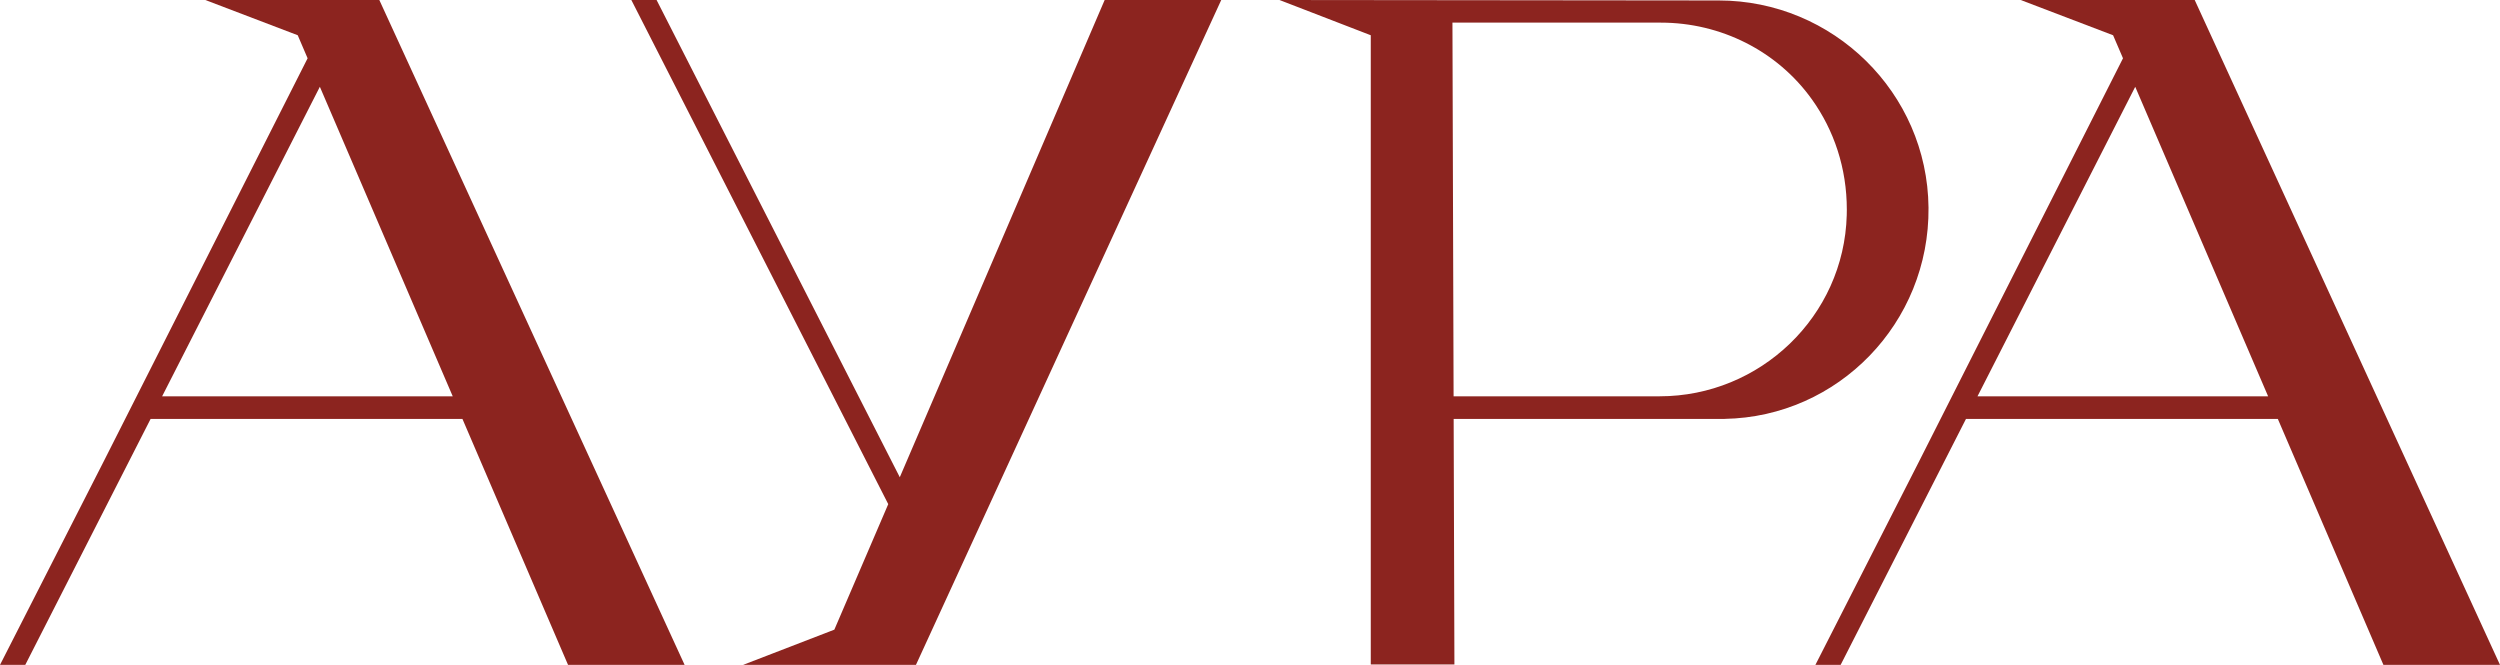
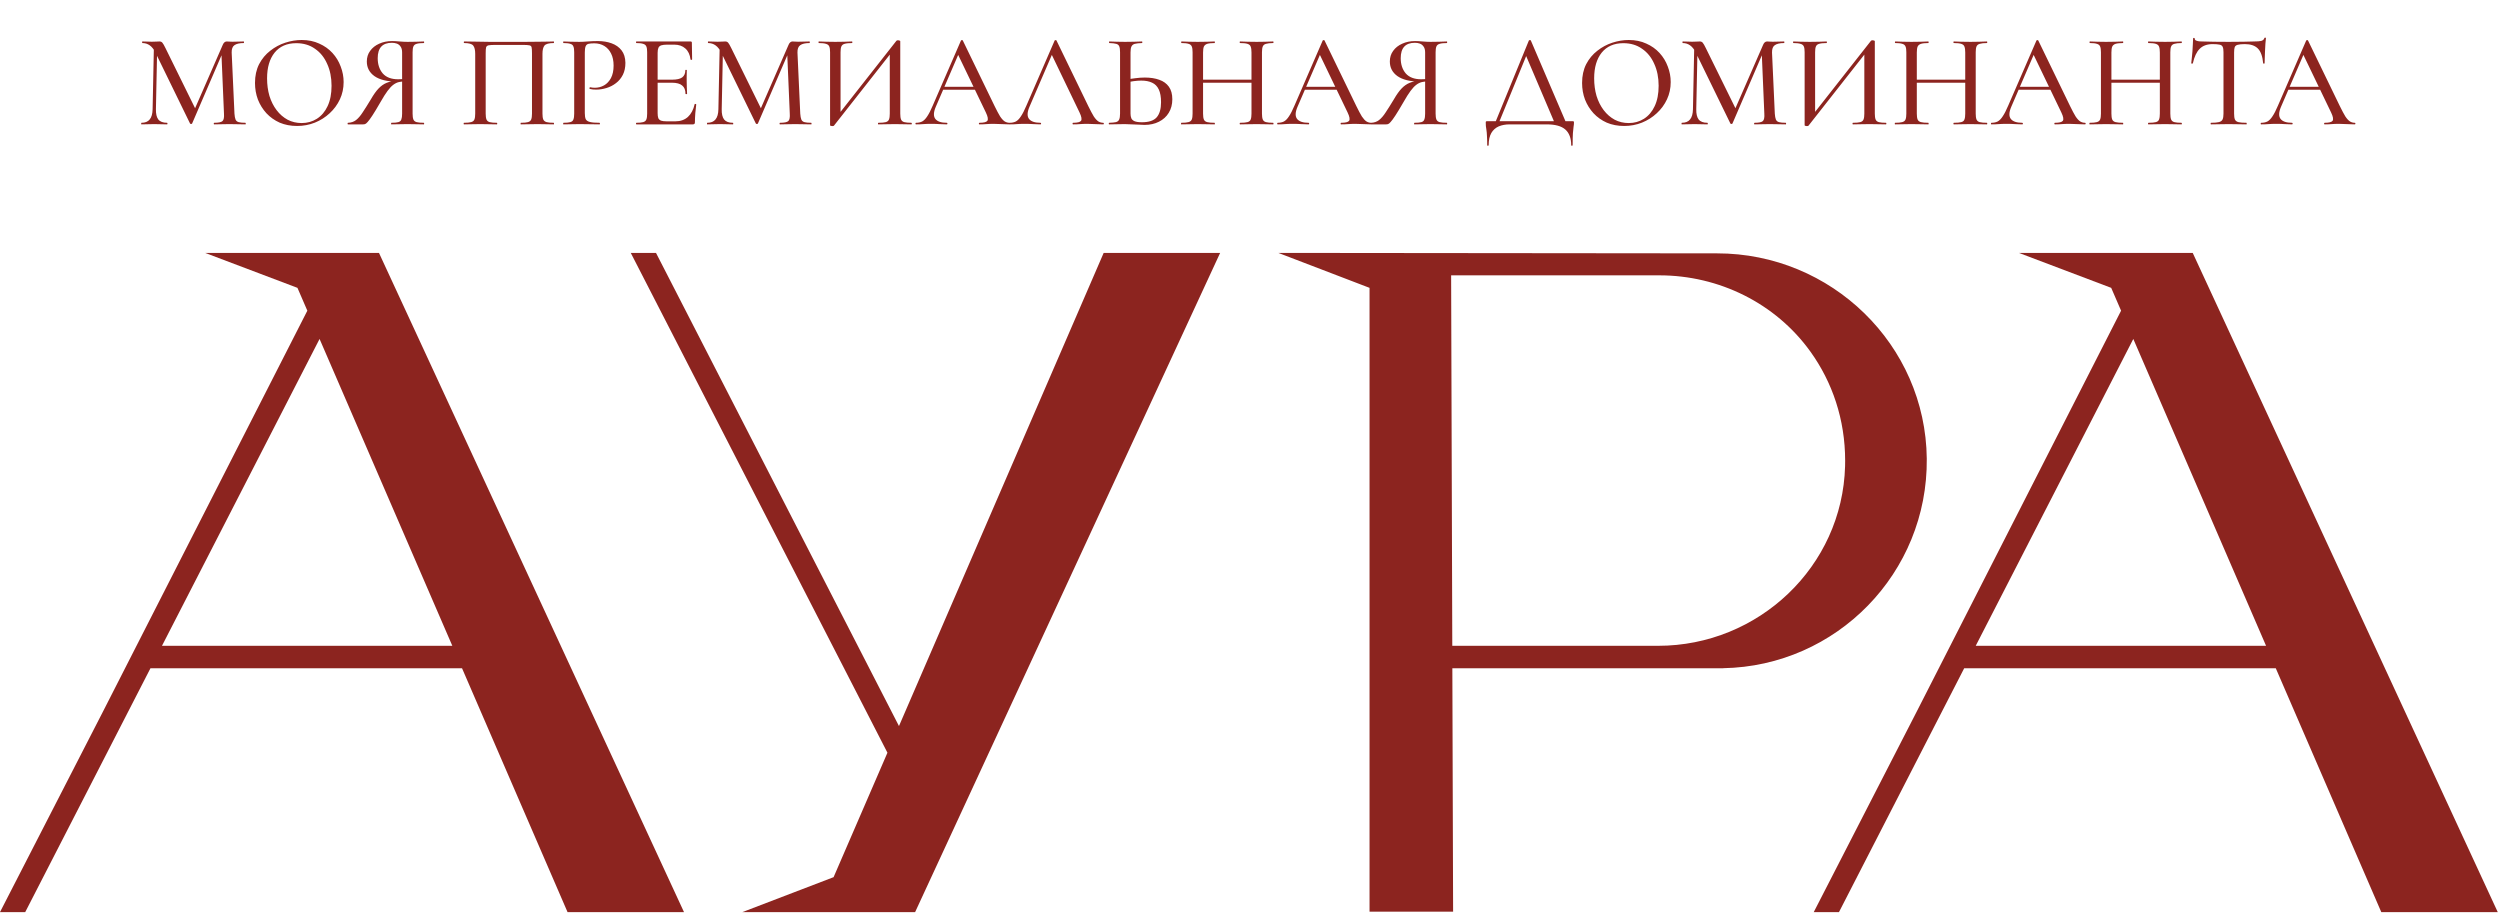
- <svg xmlns="http://www.w3.org/2000/svg" width="188" height="50" viewBox="0 0 188 50" fill="none">
-   <path d="M12.192 29.802L24.053 6.526L34.045 29.802H12.192ZM15.44 -7.99577e-06L22.389 2.65L23.132 4.383L7.757 34.779L0 50H1.899L11.325 31.504H34.776L42.717 50H51.483L28.525 0L15.44 -7.99577e-06Z" fill="#8C241F" />
-   <path d="M148.708 29.802L160.569 6.527L170.562 29.802H148.708ZM151.956 0L158.905 2.651L159.649 4.383L144.273 34.779L136.517 50H138.415L147.841 31.504H171.293L179.234 50H188L165.042 0.001L151.956 0Z" fill="#8C241F" />
-   <path d="M67.664 35.888L49.375 0H47.477L66.796 37.911L62.743 47.35L55.877 50H68.879L91.837 0H83.071L67.664 35.888Z" fill="#8C241F" />
-   <path d="M138.875 16.174C138.673 23.79 132.36 29.802 124.799 29.802H109.31L109.224 1.702H124.899C129.383 1.702 133.644 3.816 136.263 7.483C137.914 9.795 138.881 12.629 138.881 15.769C138.881 15.905 138.879 16.039 138.875 16.174ZM145.024 15.61C144.939 6.955 137.835 0.035 129.245 0.035L96.217 0L103.082 2.651V49.966H109.372L109.315 31.504H129.692V31.5C138.238 31.348 145.109 24.278 145.024 15.61Z" fill="#8C241F" />
+ <svg xmlns="http://www.w3.org/2000/svg" width="603" height="220" viewBox="0 0 603 220" fill="none">
+   <path d="M39.069 155.769L77.079 81.754L109.1 155.769H39.069ZM49.477 61L71.746 69.428L74.129 74.938L24.857 171.596L0 220H6.085L36.29 161.181H111.442L136.89 220H164.981L91.41 61.001L49.477 61Z" fill="#8C241F" />
+   <path d="M476.544 155.769L514.553 81.754L546.575 155.769H476.544ZM486.952 61L509.221 69.428L511.604 74.938L462.332 171.596L437.475 220H443.56L473.765 161.181H548.917L574.365 220H602.456L528.885 61.001L486.952 61Z" fill="#8C241F" />
+   <path d="M216.832 175.125L158.226 61H152.141L214.05 181.556L201.063 211.572L179.06 220H220.727L294.298 61H266.207L216.832 175.125Z" fill="#8C241F" />
+   <path d="M445.034 112.432C444.386 136.653 424.154 155.769 399.924 155.769H350.291L350.013 66.413H400.246C414.615 66.413 428.27 73.133 436.663 84.796C441.952 92.147 445.051 101.159 445.051 111.146C445.051 111.576 445.046 112.005 445.034 112.432ZM464.738 110.639C464.465 83.116 441.699 61.11 414.174 61.11L308.333 61L330.333 69.428V219.89H350.49L350.307 161.182H415.604V161.171C442.991 160.687 465.011 138.204 464.738 110.639Z" fill="#8C241F" />
+   <path d="M36.808 26.352L37.128 10.736L37.928 10.8L37.608 26.352C37.587 27.461 37.779 28.283 38.184 28.816C38.611 29.349 39.315 29.616 40.296 29.616C40.36 29.616 40.392 29.68 40.392 29.808C40.392 29.936 40.36 30 40.296 30C39.827 30 39.347 29.989 38.856 29.968C38.365 29.947 37.811 29.936 37.192 29.936C36.616 29.936 36.072 29.947 35.56 29.968C35.048 29.989 34.568 30 34.12 30C34.077 30 34.056 29.936 34.056 29.808C34.056 29.68 34.077 29.616 34.12 29.616C35.016 29.616 35.677 29.349 36.104 28.816C36.552 28.283 36.787 27.461 36.808 26.352ZM59.208 29.616C59.251 29.616 59.272 29.68 59.272 29.808C59.272 29.936 59.251 30 59.208 30C58.675 30 58.077 29.989 57.416 29.968C56.755 29.947 56.051 29.936 55.304 29.936C54.6 29.936 53.939 29.947 53.32 29.968C52.701 29.989 52.147 30 51.656 30C51.592 30 51.56 29.936 51.56 29.808C51.56 29.68 51.592 29.616 51.656 29.616C52.701 29.616 53.373 29.477 53.672 29.2C53.971 28.923 54.088 28.325 54.024 27.408L53.384 12.336L54.632 10.544L46.344 29.776C46.323 29.861 46.237 29.904 46.088 29.904C45.96 29.904 45.875 29.861 45.832 29.776L37.48 12.656C36.733 11.141 35.688 10.384 34.344 10.384C34.301 10.384 34.28 10.32 34.28 10.192C34.28 10.064 34.301 10 34.344 10C34.728 10 35.123 10.011 35.528 10.032C35.955 10.053 36.317 10.064 36.616 10.064C37.021 10.064 37.384 10.053 37.704 10.032C38.045 10.011 38.301 10 38.472 10C38.771 10 39.005 10.107 39.176 10.32C39.347 10.512 39.603 10.96 39.944 11.664L47.208 26.416L46.024 28.464L53.736 10.8C53.843 10.544 53.971 10.352 54.12 10.224C54.291 10.075 54.483 10 54.696 10C54.845 10 55.027 10.011 55.24 10.032C55.475 10.053 55.741 10.064 56.04 10.064C56.637 10.064 57.139 10.053 57.544 10.032C57.949 10.011 58.365 10 58.792 10C58.835 10 58.856 10.064 58.856 10.192C58.856 10.32 58.835 10.384 58.792 10.384C57.768 10.384 57.021 10.555 56.552 10.896C56.083 11.216 55.859 11.813 55.88 12.688L56.552 27.408C56.595 28.027 56.68 28.496 56.808 28.816C56.936 29.136 57.181 29.349 57.544 29.456C57.907 29.563 58.461 29.616 59.208 29.616ZM71.65 30.384C70.114 30.384 68.716 30.117 67.457 29.584C66.22 29.029 65.153 28.272 64.257 27.312C63.383 26.352 62.7 25.253 62.209 24.016C61.74 22.757 61.505 21.424 61.505 20.016C61.505 18.288 61.836 16.773 62.498 15.472C63.18 14.171 64.076 13.093 65.186 12.24C66.295 11.365 67.511 10.715 68.834 10.288C70.156 9.861 71.468 9.648 72.769 9.648C74.348 9.648 75.756 9.936 76.993 10.512C78.252 11.067 79.319 11.824 80.194 12.784C81.068 13.744 81.73 14.832 82.177 16.048C82.647 17.264 82.882 18.512 82.882 19.792C82.882 21.285 82.583 22.672 81.986 23.952C81.388 25.232 80.567 26.352 79.522 27.312C78.498 28.272 77.303 29.029 75.938 29.584C74.594 30.117 73.164 30.384 71.65 30.384ZM72.769 29.68C74.114 29.68 75.329 29.339 76.418 28.656C77.527 27.952 78.391 26.939 79.01 25.616C79.65 24.272 79.969 22.629 79.969 20.688C79.969 18.704 79.618 16.944 78.913 15.408C78.231 13.851 77.249 12.635 75.969 11.76C74.711 10.864 73.207 10.416 71.457 10.416C69.218 10.416 67.479 11.173 66.242 12.688C65.025 14.203 64.418 16.272 64.418 18.896C64.418 20.411 64.609 21.829 64.993 23.152C65.399 24.453 65.975 25.595 66.722 26.576C67.468 27.557 68.353 28.325 69.377 28.88C70.401 29.413 71.532 29.68 72.769 29.68ZM102.239 29.616C102.281 29.616 102.303 29.68 102.303 29.808C102.303 29.936 102.281 30 102.239 30C101.705 30 101.097 29.989 100.415 29.968C99.753 29.947 99.038 29.936 98.27 29.936C97.524 29.936 96.82 29.947 96.159 29.968C95.519 29.989 94.932 30 94.398 30C94.356 30 94.335 29.936 94.335 29.808C94.335 29.68 94.356 29.616 94.398 29.616C95.166 29.616 95.732 29.563 96.094 29.456C96.457 29.349 96.692 29.136 96.799 28.816C96.927 28.496 96.99 28.027 96.99 27.408V19.472L97.79 19.632C97.215 19.632 96.692 19.685 96.222 19.792C95.753 19.899 95.294 20.123 94.847 20.464C94.42 20.784 93.961 21.275 93.471 21.936C92.98 22.597 92.415 23.493 91.775 24.624C90.964 26.032 90.313 27.109 89.823 27.856C89.332 28.603 88.948 29.125 88.671 29.424C88.415 29.723 88.201 29.893 88.031 29.936C87.881 29.979 87.71 30 87.519 30H83.934C83.871 30 83.838 29.936 83.838 29.808C83.838 29.68 83.871 29.616 83.934 29.616C84.681 29.595 85.321 29.381 85.855 28.976C86.409 28.549 86.953 27.92 87.487 27.088C88.041 26.256 88.692 25.221 89.439 23.984C90.1 22.832 90.729 21.947 91.326 21.328C91.924 20.709 92.564 20.261 93.246 19.984C93.929 19.707 94.686 19.536 95.519 19.472L95.743 19.696C93.353 19.675 91.54 19.227 90.302 18.352C89.087 17.477 88.478 16.304 88.478 14.832C88.478 13.851 88.745 12.997 89.278 12.272C89.812 11.525 90.537 10.949 91.454 10.544C92.372 10.117 93.417 9.904 94.591 9.904C95.038 9.904 95.625 9.936 96.35 10C97.097 10.064 97.737 10.096 98.27 10.096C99.038 10.096 99.753 10.085 100.415 10.064C101.076 10.021 101.684 10 102.239 10C102.281 10 102.303 10.064 102.303 10.192C102.303 10.32 102.281 10.384 102.239 10.384C101.449 10.384 100.863 10.448 100.479 10.576C100.095 10.683 99.838 10.896 99.71 11.216C99.582 11.515 99.519 11.973 99.519 12.592V27.408C99.519 28.027 99.582 28.496 99.71 28.816C99.838 29.136 100.095 29.349 100.479 29.456C100.863 29.563 101.449 29.616 102.239 29.616ZM91.103 14.032C91.103 15.525 91.508 16.752 92.319 17.712C93.15 18.651 94.388 19.12 96.031 19.12C96.329 19.12 96.649 19.109 96.99 19.088C97.353 19.045 97.641 18.992 97.855 18.928L96.99 19.216V12.656C96.99 12.037 96.862 11.557 96.606 11.216C96.372 10.875 96.073 10.64 95.71 10.512C95.348 10.384 94.953 10.32 94.526 10.32C92.244 10.32 91.103 11.557 91.103 14.032ZM133.564 29.616C133.606 29.616 133.628 29.68 133.628 29.808C133.628 29.936 133.606 30 133.564 30C133.03 30 132.433 29.989 131.772 29.968C131.11 29.947 130.417 29.936 129.692 29.936C128.902 29.936 128.166 29.947 127.484 29.968C126.801 29.989 126.182 30 125.628 30C125.585 30 125.564 29.936 125.564 29.808C125.564 29.68 125.585 29.616 125.628 29.616C126.417 29.616 126.993 29.563 127.356 29.456C127.74 29.349 127.996 29.136 128.124 28.816C128.252 28.496 128.316 28.027 128.316 27.408V12.816C128.316 12.155 128.284 11.685 128.22 11.408C128.156 11.131 127.964 10.971 127.644 10.928C127.345 10.864 126.833 10.832 126.108 10.832H119.548C118.758 10.832 118.193 10.864 117.852 10.928C117.532 10.992 117.329 11.163 117.244 11.44C117.18 11.696 117.148 12.155 117.148 12.816V27.408C117.148 28.027 117.212 28.496 117.34 28.816C117.468 29.136 117.724 29.349 118.108 29.456C118.492 29.563 119.068 29.616 119.836 29.616C119.9 29.616 119.932 29.68 119.932 29.808C119.932 29.936 119.9 30 119.836 30C119.281 30 118.662 29.989 117.98 29.968C117.318 29.947 116.593 29.936 115.804 29.936C115.078 29.936 114.374 29.947 113.692 29.968C113.03 29.989 112.433 30 111.9 30C111.857 30 111.836 29.936 111.836 29.808C111.836 29.68 111.857 29.616 111.9 29.616C112.668 29.616 113.244 29.563 113.628 29.456C114.033 29.349 114.3 29.136 114.428 28.816C114.556 28.496 114.62 28.027 114.62 27.408V12.976C114.62 12.059 114.46 11.397 114.14 10.992C113.82 10.587 113.094 10.384 111.964 10.384C111.9 10.384 111.868 10.32 111.868 10.192C111.868 10.064 111.9 10 111.964 10C112.326 10 113.052 10.011 114.14 10.032C115.249 10.053 116.561 10.075 118.076 10.096C119.612 10.096 121.212 10.096 122.876 10.096C124.198 10.096 125.457 10.096 126.652 10.096C127.868 10.075 128.966 10.064 129.948 10.064C130.95 10.043 131.772 10.032 132.412 10.032C133.052 10.011 133.436 10 133.564 10C133.606 10 133.628 10.064 133.628 10.192C133.628 10.32 133.606 10.384 133.564 10.384C132.412 10.384 131.665 10.587 131.324 10.992C131.004 11.397 130.844 12.059 130.844 12.976V27.408C130.844 28.027 130.908 28.496 131.036 28.816C131.185 29.136 131.452 29.349 131.836 29.456C132.22 29.563 132.796 29.616 133.564 29.616ZM141.056 27.28C141.056 27.92 141.131 28.411 141.28 28.752C141.451 29.072 141.792 29.296 142.304 29.424C142.816 29.552 143.584 29.616 144.608 29.616C144.672 29.616 144.704 29.68 144.704 29.808C144.704 29.936 144.672 30 144.608 30C143.926 30 143.179 29.989 142.368 29.968C141.579 29.947 140.715 29.936 139.776 29.936C139.072 29.936 138.379 29.947 137.696 29.968C137.035 29.989 136.438 30 135.904 30C135.862 30 135.84 29.936 135.84 29.808C135.84 29.68 135.862 29.616 135.904 29.616C136.651 29.616 137.206 29.563 137.568 29.456C137.952 29.349 138.198 29.136 138.304 28.816C138.432 28.496 138.496 28.027 138.496 27.408V12.592C138.496 11.973 138.432 11.515 138.304 11.216C138.198 10.896 137.952 10.683 137.568 10.576C137.206 10.448 136.651 10.384 135.904 10.384C135.862 10.384 135.84 10.32 135.84 10.192C135.84 10.064 135.862 10 135.904 10C136.438 10 137.035 10.021 137.696 10.064C138.358 10.085 139.04 10.096 139.744 10.096C140.299 10.096 140.971 10.064 141.76 10C142.571 9.936 143.382 9.904 144.192 9.904C145.43 9.904 146.539 10.085 147.52 10.448C148.523 10.811 149.323 11.376 149.92 12.144C150.518 12.912 150.827 13.915 150.848 15.152C150.848 16.261 150.646 17.221 150.24 18.032C149.835 18.843 149.28 19.515 148.576 20.048C147.894 20.581 147.126 20.976 146.272 21.232C145.44 21.488 144.619 21.616 143.808 21.616C143.552 21.616 143.286 21.605 143.008 21.584C142.752 21.563 142.507 21.52 142.272 21.456C142.187 21.435 142.155 21.36 142.176 21.232C142.219 21.083 142.272 21.019 142.336 21.04C142.528 21.083 142.72 21.115 142.912 21.136C143.126 21.157 143.307 21.168 143.456 21.168C144.267 21.168 145.014 20.976 145.696 20.592C146.379 20.208 146.934 19.621 147.36 18.832C147.787 18.021 148 17.019 148 15.824C148 14.672 147.798 13.701 147.392 12.912C147.008 12.123 146.464 11.515 145.76 11.088C145.056 10.661 144.246 10.448 143.328 10.448C142.731 10.448 142.262 10.491 141.92 10.576C141.6 10.661 141.376 10.864 141.248 11.184C141.12 11.504 141.056 11.995 141.056 12.656V27.28ZM167.133 30H153.501C153.437 30 153.405 29.936 153.405 29.808C153.405 29.68 153.437 29.616 153.501 29.616C154.226 29.616 154.77 29.563 155.133 29.456C155.517 29.349 155.773 29.136 155.901 28.816C156.029 28.496 156.093 28.027 156.093 27.408V12.592C156.093 11.973 156.029 11.515 155.901 11.216C155.773 10.896 155.517 10.683 155.133 10.576C154.77 10.448 154.226 10.384 153.501 10.384C153.437 10.384 153.405 10.32 153.405 10.192C153.405 10.064 153.437 10 153.501 10H166.557C166.77 10 166.877 10.096 166.877 10.288L166.941 14.32C166.941 14.384 166.877 14.427 166.749 14.448C166.642 14.448 166.578 14.416 166.557 14.352C166.408 13.179 165.992 12.293 165.309 11.696C164.626 11.077 163.73 10.768 162.621 10.768H160.989C160.349 10.768 159.858 10.821 159.517 10.928C159.176 11.035 158.941 11.237 158.813 11.536C158.685 11.813 158.621 12.208 158.621 12.72V27.28C158.621 27.792 158.674 28.197 158.781 28.496C158.909 28.773 159.133 28.976 159.453 29.104C159.773 29.211 160.221 29.264 160.797 29.264H162.909C164.125 29.264 165.128 28.912 165.917 28.208C166.706 27.483 167.25 26.459 167.549 25.136C167.549 25.072 167.613 25.051 167.741 25.072C167.869 25.093 167.933 25.136 167.933 25.2C167.848 25.776 167.773 26.469 167.709 27.28C167.645 28.091 167.613 28.837 167.613 29.52C167.613 29.84 167.453 30 167.133 30ZM165.341 22.64C165.341 21.723 165.074 21.051 164.541 20.624C164.029 20.176 163.197 19.952 162.045 19.952H157.405V19.216H162.141C163.229 19.216 164.029 19.035 164.541 18.672C165.053 18.288 165.309 17.701 165.309 16.912C165.309 16.869 165.362 16.848 165.469 16.848C165.597 16.848 165.661 16.869 165.661 16.912C165.661 17.573 165.65 18.085 165.629 18.448C165.629 18.811 165.629 19.195 165.629 19.6C165.629 20.091 165.64 20.581 165.661 21.072C165.704 21.563 165.725 22.085 165.725 22.64C165.725 22.683 165.661 22.704 165.533 22.704C165.405 22.704 165.341 22.683 165.341 22.64ZM173.277 26.352L173.597 10.736L174.397 10.8L174.077 26.352C174.055 27.461 174.247 28.283 174.653 28.816C175.079 29.349 175.783 29.616 176.765 29.616C176.829 29.616 176.861 29.68 176.861 29.808C176.861 29.936 176.829 30 176.765 30C176.295 30 175.815 29.989 175.325 29.968C174.834 29.947 174.279 29.936 173.661 29.936C173.085 29.936 172.541 29.947 172.029 29.968C171.517 29.989 171.037 30 170.589 30C170.546 30 170.525 29.936 170.525 29.808C170.525 29.68 170.546 29.616 170.589 29.616C171.485 29.616 172.146 29.349 172.573 28.816C173.021 28.283 173.255 27.461 173.277 26.352ZM195.677 29.616C195.719 29.616 195.741 29.68 195.741 29.808C195.741 29.936 195.719 30 195.677 30C195.143 30 194.546 29.989 193.885 29.968C193.223 29.947 192.519 29.936 191.773 29.936C191.069 29.936 190.407 29.947 189.789 29.968C189.17 29.989 188.615 30 188.125 30C188.061 30 188.029 29.936 188.029 29.808C188.029 29.68 188.061 29.616 188.125 29.616C189.17 29.616 189.842 29.477 190.141 29.2C190.439 28.923 190.557 28.325 190.493 27.408L189.853 12.336L191.101 10.544L182.813 29.776C182.791 29.861 182.706 29.904 182.557 29.904C182.429 29.904 182.343 29.861 182.301 29.776L173.949 12.656C173.202 11.141 172.157 10.384 170.813 10.384C170.77 10.384 170.749 10.32 170.749 10.192C170.749 10.064 170.77 10 170.813 10C171.197 10 171.591 10.011 171.997 10.032C172.423 10.053 172.786 10.064 173.085 10.064C173.49 10.064 173.853 10.053 174.173 10.032C174.514 10.011 174.77 10 174.941 10C175.239 10 175.474 10.107 175.645 10.32C175.815 10.512 176.071 10.96 176.413 11.664L183.677 26.416L182.493 28.464L190.205 10.8C190.311 10.544 190.439 10.352 190.589 10.224C190.759 10.075 190.951 10 191.165 10C191.314 10 191.495 10.011 191.709 10.032C191.943 10.053 192.21 10.064 192.509 10.064C193.106 10.064 193.607 10.053 194.013 10.032C194.418 10.011 194.834 10 195.261 10C195.303 10 195.325 10.064 195.325 10.192C195.325 10.32 195.303 10.384 195.261 10.384C194.237 10.384 193.49 10.555 193.021 10.896C192.551 11.216 192.327 11.813 192.349 12.688L193.021 27.408C193.063 28.027 193.149 28.496 193.277 28.816C193.405 29.136 193.65 29.349 194.013 29.456C194.375 29.563 194.93 29.616 195.677 29.616ZM202.006 27.92L216.214 9.84C216.278 9.755 216.417 9.712 216.63 9.712C216.737 9.712 216.844 9.733 216.95 9.776C217.078 9.819 217.142 9.872 217.142 9.936V27.408C217.142 28.027 217.206 28.496 217.334 28.816C217.462 29.136 217.718 29.349 218.102 29.456C218.508 29.563 219.084 29.616 219.83 29.616C219.894 29.616 219.926 29.68 219.926 29.808C219.926 29.936 219.894 30 219.83 30C219.318 30 218.71 29.989 218.006 29.968C217.324 29.947 216.62 29.936 215.894 29.936C215.041 29.936 214.284 29.947 213.622 29.968C212.961 29.989 212.374 30 211.862 30C211.798 30 211.766 29.936 211.766 29.808C211.766 29.68 211.798 29.616 211.862 29.616C212.673 29.616 213.27 29.563 213.654 29.456C214.038 29.349 214.294 29.136 214.422 28.816C214.55 28.496 214.614 28.027 214.614 27.408V12.24H215.35L201.142 30.32C201.078 30.384 200.94 30.416 200.726 30.416C200.598 30.416 200.481 30.395 200.374 30.352C200.268 30.331 200.214 30.277 200.214 30.192V12.592C200.214 11.973 200.15 11.515 200.022 11.216C199.894 10.896 199.628 10.683 199.222 10.576C198.838 10.448 198.262 10.384 197.494 10.384C197.452 10.384 197.43 10.32 197.43 10.192C197.43 10.064 197.452 10 197.494 10C198.028 10 198.636 10.021 199.318 10.064C200.022 10.085 200.737 10.096 201.462 10.096C202.316 10.096 203.073 10.085 203.734 10.064C204.396 10.021 204.982 10 205.494 10C205.558 10 205.59 10.064 205.59 10.192C205.59 10.32 205.558 10.384 205.494 10.384C204.705 10.384 204.108 10.448 203.702 10.576C203.318 10.683 203.062 10.896 202.934 11.216C202.806 11.515 202.742 11.973 202.742 12.592V27.92H202.006ZM226.953 21.648L227.337 20.944H236.041L236.265 21.648H226.953ZM243.497 29.616C243.603 29.616 243.657 29.68 243.657 29.808C243.657 29.936 243.603 30 243.497 30C242.878 30 242.238 29.979 241.577 29.936C240.937 29.893 240.307 29.872 239.689 29.872C239.006 29.872 238.409 29.893 237.897 29.936C237.406 29.979 236.851 30 236.233 30C236.147 30 236.105 29.936 236.105 29.808C236.105 29.68 236.147 29.616 236.233 29.616C237.278 29.616 237.918 29.456 238.153 29.136C238.387 28.795 238.27 28.133 237.801 27.152L230.921 12.848L231.945 11.312L225.705 25.776C225.15 27.077 225.118 28.048 225.609 28.688C226.099 29.307 227.017 29.616 228.361 29.616C228.467 29.616 228.521 29.68 228.521 29.808C228.521 29.936 228.467 30 228.361 30C227.721 30 227.134 29.979 226.601 29.936C226.067 29.893 225.395 29.872 224.585 29.872C223.795 29.872 223.155 29.893 222.665 29.936C222.195 29.979 221.619 30 220.937 30C220.851 30 220.809 29.936 220.809 29.808C220.809 29.68 220.851 29.616 220.937 29.616C221.513 29.616 222.014 29.509 222.441 29.296C222.867 29.061 223.273 28.645 223.657 28.048C224.062 27.451 224.499 26.597 224.969 25.488L231.785 9.776C231.806 9.712 231.881 9.68 232.009 9.68C232.137 9.659 232.211 9.691 232.233 9.776L239.913 25.616C240.425 26.661 240.862 27.483 241.225 28.08C241.609 28.656 241.982 29.061 242.345 29.296C242.707 29.509 243.091 29.616 243.497 29.616ZM243.53 30C243.445 30 243.402 29.936 243.402 29.808C243.402 29.68 243.445 29.616 243.53 29.616C244.107 29.616 244.608 29.509 245.035 29.296C245.461 29.061 245.867 28.645 246.251 28.048C246.656 27.451 247.093 26.597 247.562 25.488L254.379 9.776C254.4 9.712 254.475 9.68 254.603 9.68C254.731 9.659 254.805 9.691 254.827 9.776L262.507 25.616C263.019 26.661 263.456 27.483 263.819 28.08C264.203 28.656 264.576 29.061 264.939 29.296C265.301 29.509 265.685 29.616 266.091 29.616C266.197 29.616 266.251 29.68 266.251 29.808C266.251 29.936 266.197 30 266.091 30C265.472 30 264.832 29.979 264.171 29.936C263.531 29.893 262.901 29.872 262.283 29.872C261.6 29.872 261.003 29.893 260.491 29.936C260 29.979 259.445 30 258.827 30C258.741 30 258.699 29.936 258.699 29.808C258.699 29.68 258.741 29.616 258.827 29.616C259.872 29.616 260.512 29.456 260.747 29.136C260.981 28.795 260.864 28.133 260.395 27.152L253.515 12.848L254.539 11.312L248.299 25.776C247.744 27.077 247.712 28.048 248.203 28.688C248.693 29.307 249.611 29.616 250.955 29.616C251.061 29.616 251.115 29.68 251.115 29.808C251.115 29.936 251.061 30 250.955 30C250.315 30 249.728 29.979 249.195 29.936C248.661 29.893 247.989 29.872 247.179 29.872C246.389 29.872 245.749 29.893 245.259 29.936C244.789 29.979 244.213 30 243.53 30ZM276.044 30.128C275.682 30.128 275.223 30.107 274.668 30.064C274.135 30.043 273.58 30.021 273.004 30C272.428 29.957 271.863 29.936 271.308 29.936C270.668 29.936 270.007 29.947 269.324 29.968C268.642 29.989 268.044 30 267.532 30C267.468 30 267.436 29.936 267.436 29.808C267.436 29.68 267.468 29.616 267.532 29.616C268.258 29.595 268.802 29.541 269.164 29.456C269.548 29.349 269.804 29.147 269.932 28.848C270.082 28.528 270.156 28.048 270.156 27.408V12.592C270.156 11.952 270.092 11.483 269.964 11.184C269.836 10.864 269.591 10.661 269.228 10.576C268.866 10.469 268.311 10.405 267.564 10.384C267.522 10.384 267.5 10.32 267.5 10.192C267.5 10.064 267.522 10 267.564 10C268.098 10 268.674 10.021 269.292 10.064C269.911 10.085 270.604 10.096 271.372 10.096C272.183 10.096 272.93 10.085 273.612 10.064C274.316 10.021 274.924 10 275.436 10C275.5 10 275.532 10.064 275.532 10.192C275.532 10.32 275.5 10.384 275.436 10.384C274.69 10.405 274.114 10.469 273.708 10.576C273.324 10.683 273.058 10.896 272.908 11.216C272.759 11.515 272.684 11.995 272.684 12.656V27.408C272.684 27.835 272.748 28.208 272.876 28.528C273.004 28.827 273.26 29.061 273.644 29.232C274.05 29.403 274.647 29.488 275.436 29.488C277.1 29.488 278.284 29.093 278.988 28.304C279.692 27.493 280.044 26.277 280.044 24.656C280.044 23.376 279.863 22.352 279.5 21.584C279.138 20.816 278.604 20.272 277.9 19.952C277.196 19.611 276.322 19.44 275.276 19.44C274.7 19.44 274.103 19.483 273.484 19.568C272.866 19.653 272.247 19.771 271.628 19.92L271.532 19.248C272.279 19.077 273.047 18.949 273.836 18.864C274.626 18.757 275.394 18.704 276.14 18.704C277.484 18.704 278.647 18.885 279.628 19.248C280.61 19.589 281.378 20.144 281.932 20.912C282.487 21.68 282.764 22.693 282.764 23.952C282.764 25.189 282.476 26.277 281.9 27.216C281.346 28.133 280.556 28.848 279.532 29.36C278.53 29.872 277.367 30.128 276.044 30.128ZM301.859 12.656C301.859 12.037 301.795 11.568 301.667 11.248C301.56 10.928 301.304 10.704 300.899 10.576C300.515 10.448 299.918 10.384 299.107 10.384C299.043 10.384 299.011 10.32 299.011 10.192C299.011 10.064 299.043 10 299.107 10C299.619 10 300.206 10.021 300.867 10.064C301.55 10.085 302.307 10.096 303.139 10.096C303.864 10.096 304.568 10.085 305.251 10.064C305.955 10.021 306.563 10 307.075 10C307.139 10 307.171 10.064 307.171 10.192C307.171 10.32 307.139 10.384 307.075 10.384C306.328 10.384 305.752 10.448 305.347 10.576C304.963 10.683 304.707 10.896 304.579 11.216C304.451 11.515 304.387 11.973 304.387 12.592V27.408C304.387 28.027 304.451 28.496 304.579 28.816C304.707 29.136 304.963 29.349 305.347 29.456C305.752 29.563 306.328 29.616 307.075 29.616C307.139 29.616 307.171 29.68 307.171 29.808C307.171 29.936 307.139 30 307.075 30C306.563 30 305.955 29.989 305.251 29.968C304.568 29.947 303.864 29.936 303.139 29.936C302.307 29.936 301.55 29.947 300.867 29.968C300.206 29.989 299.619 30 299.107 30C299.043 30 299.011 29.936 299.011 29.808C299.011 29.68 299.043 29.616 299.107 29.616C299.918 29.616 300.515 29.563 300.899 29.456C301.304 29.349 301.56 29.136 301.667 28.816C301.795 28.496 301.859 28.027 301.859 27.408V12.656ZM288.835 19.952V19.216H302.979V19.952H288.835ZM287.651 27.408V12.592C287.651 11.973 287.587 11.515 287.459 11.216C287.331 10.896 287.075 10.683 286.691 10.576C286.307 10.448 285.742 10.384 284.995 10.384C284.931 10.384 284.899 10.32 284.899 10.192C284.899 10.064 284.931 10 284.995 10C285.528 10 286.126 10.021 286.787 10.064C287.448 10.085 288.142 10.096 288.867 10.096C289.72 10.096 290.478 10.085 291.139 10.064C291.822 10.021 292.43 10 292.963 10C293.006 10 293.027 10.064 293.027 10.192C293.027 10.32 293.006 10.384 292.963 10.384C292.174 10.384 291.576 10.448 291.171 10.576C290.787 10.704 290.52 10.928 290.371 11.248C290.243 11.568 290.179 12.037 290.179 12.656V27.408C290.179 28.027 290.243 28.496 290.371 28.816C290.499 29.136 290.766 29.349 291.171 29.456C291.576 29.563 292.174 29.616 292.963 29.616C293.006 29.616 293.027 29.68 293.027 29.808C293.027 29.936 293.006 30 292.963 30C292.408 30 291.8 29.989 291.139 29.968C290.478 29.947 289.72 29.936 288.867 29.936C288.142 29.936 287.438 29.947 286.755 29.968C286.072 29.989 285.464 30 284.931 30C284.888 30 284.867 29.936 284.867 29.808C284.867 29.68 284.888 29.616 284.931 29.616C285.699 29.616 286.275 29.563 286.659 29.456C287.064 29.349 287.331 29.136 287.459 28.816C287.587 28.496 287.651 28.027 287.651 27.408ZM314.203 21.648L314.587 20.944H323.291L323.515 21.648H314.203ZM330.747 29.616C330.853 29.616 330.907 29.68 330.907 29.808C330.907 29.936 330.853 30 330.747 30C330.128 30 329.488 29.979 328.827 29.936C328.187 29.893 327.557 29.872 326.939 29.872C326.256 29.872 325.659 29.893 325.147 29.936C324.656 29.979 324.101 30 323.483 30C323.397 30 323.355 29.936 323.355 29.808C323.355 29.68 323.397 29.616 323.483 29.616C324.528 29.616 325.168 29.456 325.403 29.136C325.637 28.795 325.52 28.133 325.051 27.152L318.171 12.848L319.195 11.312L312.955 25.776C312.4 27.077 312.368 28.048 312.859 28.688C313.349 29.307 314.267 29.616 315.611 29.616C315.717 29.616 315.771 29.68 315.771 29.808C315.771 29.936 315.717 30 315.611 30C314.971 30 314.384 29.979 313.851 29.936C313.317 29.893 312.645 29.872 311.835 29.872C311.045 29.872 310.405 29.893 309.915 29.936C309.445 29.979 308.869 30 308.187 30C308.101 30 308.059 29.936 308.059 29.808C308.059 29.68 308.101 29.616 308.187 29.616C308.763 29.616 309.264 29.509 309.691 29.296C310.117 29.061 310.523 28.645 310.907 28.048C311.312 27.451 311.749 26.597 312.219 25.488L319.035 9.776C319.056 9.712 319.131 9.68 319.259 9.68C319.387 9.659 319.461 9.691 319.483 9.776L327.163 25.616C327.675 26.661 328.112 27.483 328.475 28.08C328.859 28.656 329.232 29.061 329.595 29.296C329.957 29.509 330.341 29.616 330.747 29.616ZM348.989 29.616C349.031 29.616 349.053 29.68 349.053 29.808C349.053 29.936 349.031 30 348.989 30C348.455 30 347.847 29.989 347.165 29.968C346.503 29.947 345.789 29.936 345.021 29.936C344.274 29.936 343.57 29.947 342.909 29.968C342.269 29.989 341.682 30 341.149 30C341.106 30 341.085 29.936 341.085 29.808C341.085 29.68 341.106 29.616 341.149 29.616C341.917 29.616 342.482 29.563 342.845 29.456C343.207 29.349 343.442 29.136 343.549 28.816C343.677 28.496 343.741 28.027 343.741 27.408V19.472L344.541 19.632C343.965 19.632 343.442 19.685 342.973 19.792C342.503 19.899 342.045 20.123 341.597 20.464C341.17 20.784 340.711 21.275 340.22 21.936C339.73 22.597 339.165 23.493 338.525 24.624C337.714 26.032 337.063 27.109 336.573 27.856C336.082 28.603 335.698 29.125 335.421 29.424C335.165 29.723 334.951 29.893 334.781 29.936C334.631 29.979 334.461 30 334.269 30H330.684C330.62 30 330.588 29.936 330.588 29.808C330.588 29.68 330.62 29.616 330.684 29.616C331.431 29.595 332.071 29.381 332.605 28.976C333.159 28.549 333.703 27.92 334.237 27.088C334.791 26.256 335.442 25.221 336.189 23.984C336.85 22.832 337.479 21.947 338.077 21.328C338.674 20.709 339.314 20.261 339.997 19.984C340.679 19.707 341.437 19.536 342.269 19.472L342.493 19.696C340.103 19.675 338.29 19.227 337.053 18.352C335.837 17.477 335.229 16.304 335.229 14.832C335.229 13.851 335.495 12.997 336.029 12.272C336.562 11.525 337.287 10.949 338.205 10.544C339.122 10.117 340.167 9.904 341.341 9.904C341.789 9.904 342.375 9.936 343.101 10C343.847 10.064 344.487 10.096 345.021 10.096C345.789 10.096 346.503 10.085 347.165 10.064C347.826 10.021 348.434 10 348.989 10C349.031 10 349.053 10.064 349.053 10.192C349.053 10.32 349.031 10.384 348.989 10.384C348.199 10.384 347.613 10.448 347.229 10.576C346.845 10.683 346.589 10.896 346.461 11.216C346.333 11.515 346.269 11.973 346.269 12.592V27.408C346.269 28.027 346.333 28.496 346.461 28.816C346.589 29.136 346.845 29.349 347.229 29.456C347.613 29.563 348.199 29.616 348.989 29.616ZM337.853 14.032C337.853 15.525 338.258 16.752 339.069 17.712C339.901 18.651 341.138 19.12 342.781 19.12C343.079 19.12 343.399 19.109 343.741 19.088C344.103 19.045 344.391 18.992 344.605 18.928L343.741 19.216V12.656C343.741 12.037 343.613 11.557 343.357 11.216C343.122 10.875 342.823 10.64 342.461 10.512C342.098 10.384 341.703 10.32 341.277 10.32C338.994 10.32 337.853 11.557 337.853 14.032ZM360.474 30L368.762 9.776C368.783 9.712 368.858 9.68 368.986 9.68C369.135 9.659 369.22 9.691 369.242 9.776L377.914 30H375.13L367.866 12.944L369.018 11.312L361.37 30H360.474ZM358.714 35.024C358.714 34.085 358.692 33.317 358.65 32.72C358.628 32.144 358.586 31.675 358.522 31.312C358.479 30.971 358.436 30.672 358.394 30.416C358.372 30.16 358.362 29.883 358.362 29.584C358.362 29.413 358.383 29.317 358.426 29.296C358.468 29.253 358.564 29.232 358.714 29.232H379.29C379.46 29.232 379.556 29.253 379.578 29.296C379.62 29.317 379.642 29.413 379.642 29.584C379.642 29.861 379.61 30.181 379.546 30.544C379.503 30.907 379.45 31.429 379.386 32.112C379.343 32.795 379.322 33.765 379.322 35.024C379.322 35.109 379.258 35.152 379.13 35.152C379.023 35.152 378.97 35.109 378.97 35.024C378.97 33.317 378.49 32.048 377.53 31.216C376.591 30.405 375.108 30 373.082 30H364.122C363.14 30 362.266 30.16 361.498 30.48C360.73 30.821 360.132 31.355 359.706 32.08C359.279 32.827 359.066 33.808 359.066 35.024C359.066 35.109 359.002 35.152 358.874 35.152C358.767 35.152 358.714 35.109 358.714 35.024ZM391.743 30.384C390.207 30.384 388.81 30.117 387.551 29.584C386.314 29.029 385.247 28.272 384.351 27.312C383.477 26.352 382.794 25.253 382.303 24.016C381.834 22.757 381.599 21.424 381.599 20.016C381.599 18.288 381.93 16.773 382.591 15.472C383.274 14.171 384.17 13.093 385.279 12.24C386.389 11.365 387.605 10.715 388.927 10.288C390.25 9.861 391.562 9.648 392.863 9.648C394.442 9.648 395.85 9.936 397.087 10.512C398.346 11.067 399.413 11.824 400.287 12.784C401.162 13.744 401.823 14.832 402.271 16.048C402.741 17.264 402.975 18.512 402.975 19.792C402.975 21.285 402.677 22.672 402.079 23.952C401.482 25.232 400.661 26.352 399.615 27.312C398.591 28.272 397.397 29.029 396.031 29.584C394.687 30.117 393.258 30.384 391.743 30.384ZM392.863 29.68C394.207 29.68 395.423 29.339 396.511 28.656C397.621 27.952 398.485 26.939 399.103 25.616C399.743 24.272 400.063 22.629 400.063 20.688C400.063 18.704 399.711 16.944 399.007 15.408C398.325 13.851 397.343 12.635 396.063 11.76C394.805 10.864 393.301 10.416 391.551 10.416C389.311 10.416 387.573 11.173 386.335 12.688C385.119 14.203 384.511 16.272 384.511 18.896C384.511 20.411 384.703 21.829 385.087 23.152C385.493 24.453 386.069 25.595 386.815 26.576C387.562 27.557 388.447 28.325 389.471 28.88C390.495 29.413 391.626 29.68 392.863 29.68ZM408.339 26.352L408.659 10.736L409.459 10.8L409.139 26.352C409.118 27.461 409.31 28.283 409.715 28.816C410.142 29.349 410.846 29.616 411.827 29.616C411.891 29.616 411.923 29.68 411.923 29.808C411.923 29.936 411.891 30 411.827 30C411.358 30 410.878 29.989 410.387 29.968C409.897 29.947 409.342 29.936 408.723 29.936C408.147 29.936 407.603 29.947 407.091 29.968C406.579 29.989 406.099 30 405.651 30C405.609 30 405.587 29.936 405.587 29.808C405.587 29.68 405.609 29.616 405.651 29.616C406.547 29.616 407.209 29.349 407.635 28.816C408.083 28.283 408.318 27.461 408.339 26.352ZM430.739 29.616C430.782 29.616 430.803 29.68 430.803 29.808C430.803 29.936 430.782 30 430.739 30C430.206 30 429.609 29.989 428.947 29.968C428.286 29.947 427.582 29.936 426.835 29.936C426.131 29.936 425.47 29.947 424.851 29.968C424.233 29.989 423.678 30 423.187 30C423.123 30 423.091 29.936 423.091 29.808C423.091 29.68 423.123 29.616 423.187 29.616C424.233 29.616 424.905 29.477 425.203 29.2C425.502 28.923 425.619 28.325 425.555 27.408L424.915 12.336L426.163 10.544L417.875 29.776C417.854 29.861 417.769 29.904 417.619 29.904C417.491 29.904 417.406 29.861 417.363 29.776L409.011 12.656C408.265 11.141 407.219 10.384 405.875 10.384C405.833 10.384 405.811 10.32 405.811 10.192C405.811 10.064 405.833 10 405.875 10C406.259 10 406.654 10.011 407.059 10.032C407.486 10.053 407.849 10.064 408.147 10.064C408.553 10.064 408.915 10.053 409.235 10.032C409.577 10.011 409.833 10 410.003 10C410.302 10 410.537 10.107 410.707 10.32C410.878 10.512 411.134 10.96 411.475 11.664L418.739 26.416L417.555 28.464L425.267 10.8C425.374 10.544 425.502 10.352 425.651 10.224C425.822 10.075 426.014 10 426.227 10C426.377 10 426.558 10.011 426.771 10.032C427.006 10.053 427.273 10.064 427.571 10.064C428.169 10.064 428.67 10.053 429.075 10.032C429.481 10.011 429.897 10 430.323 10C430.366 10 430.387 10.064 430.387 10.192C430.387 10.32 430.366 10.384 430.323 10.384C429.299 10.384 428.553 10.555 428.083 10.896C427.614 11.216 427.39 11.813 427.411 12.688L428.083 27.408C428.126 28.027 428.211 28.496 428.339 28.816C428.467 29.136 428.713 29.349 429.075 29.456C429.438 29.563 429.993 29.616 430.739 29.616ZM437.069 27.92L451.277 9.84C451.341 9.755 451.479 9.712 451.693 9.712C451.799 9.712 451.906 9.733 452.013 9.776C452.141 9.819 452.205 9.872 452.205 9.936V27.408C452.205 28.027 452.269 28.496 452.397 28.816C452.525 29.136 452.781 29.349 453.165 29.456C453.57 29.563 454.146 29.616 454.893 29.616C454.957 29.616 454.989 29.68 454.989 29.808C454.989 29.936 454.957 30 454.893 30C454.381 30 453.773 29.989 453.069 29.968C452.386 29.947 451.682 29.936 450.957 29.936C450.103 29.936 449.346 29.947 448.685 29.968C448.023 29.989 447.437 30 446.925 30C446.861 30 446.829 29.936 446.829 29.808C446.829 29.68 446.861 29.616 446.925 29.616C447.735 29.616 448.333 29.563 448.717 29.456C449.101 29.349 449.357 29.136 449.485 28.816C449.613 28.496 449.677 28.027 449.677 27.408V12.24H450.413L436.205 30.32C436.141 30.384 436.002 30.416 435.789 30.416C435.661 30.416 435.543 30.395 435.437 30.352C435.33 30.331 435.277 30.277 435.277 30.192V12.592C435.277 11.973 435.213 11.515 435.085 11.216C434.957 10.896 434.69 10.683 434.285 10.576C433.901 10.448 433.325 10.384 432.557 10.384C432.514 10.384 432.493 10.32 432.493 10.192C432.493 10.064 432.514 10 432.557 10C433.09 10 433.698 10.021 434.381 10.064C435.085 10.085 435.799 10.096 436.525 10.096C437.378 10.096 438.135 10.085 438.797 10.064C439.458 10.021 440.045 10 440.557 10C440.621 10 440.653 10.064 440.653 10.192C440.653 10.32 440.621 10.384 440.557 10.384C439.767 10.384 439.17 10.448 438.765 10.576C438.381 10.683 438.125 10.896 437.997 11.216C437.869 11.515 437.805 11.973 437.805 12.592V27.92H437.069ZM474.015 12.656C474.015 12.037 473.951 11.568 473.823 11.248C473.717 10.928 473.461 10.704 473.055 10.576C472.671 10.448 472.074 10.384 471.263 10.384C471.199 10.384 471.167 10.32 471.167 10.192C471.167 10.064 471.199 10 471.263 10C471.775 10 472.362 10.021 473.023 10.064C473.706 10.085 474.463 10.096 475.295 10.096C476.021 10.096 476.725 10.085 477.407 10.064C478.111 10.021 478.719 10 479.231 10C479.295 10 479.327 10.064 479.327 10.192C479.327 10.32 479.295 10.384 479.231 10.384C478.485 10.384 477.909 10.448 477.503 10.576C477.119 10.683 476.863 10.896 476.735 11.216C476.607 11.515 476.543 11.973 476.543 12.592V27.408C476.543 28.027 476.607 28.496 476.735 28.816C476.863 29.136 477.119 29.349 477.503 29.456C477.909 29.563 478.485 29.616 479.231 29.616C479.295 29.616 479.327 29.68 479.327 29.808C479.327 29.936 479.295 30 479.231 30C478.719 30 478.111 29.989 477.407 29.968C476.725 29.947 476.021 29.936 475.295 29.936C474.463 29.936 473.706 29.947 473.023 29.968C472.362 29.989 471.775 30 471.263 30C471.199 30 471.167 29.936 471.167 29.808C471.167 29.68 471.199 29.616 471.263 29.616C472.074 29.616 472.671 29.563 473.055 29.456C473.461 29.349 473.717 29.136 473.823 28.816C473.951 28.496 474.015 28.027 474.015 27.408V12.656ZM460.991 19.952V19.216H475.135V19.952H460.991ZM459.807 27.408V12.592C459.807 11.973 459.743 11.515 459.615 11.216C459.487 10.896 459.231 10.683 458.847 10.576C458.463 10.448 457.898 10.384 457.151 10.384C457.087 10.384 457.055 10.32 457.055 10.192C457.055 10.064 457.087 10 457.151 10C457.685 10 458.282 10.021 458.943 10.064C459.605 10.085 460.298 10.096 461.023 10.096C461.877 10.096 462.634 10.085 463.295 10.064C463.978 10.021 464.586 10 465.119 10C465.162 10 465.183 10.064 465.183 10.192C465.183 10.32 465.162 10.384 465.119 10.384C464.33 10.384 463.733 10.448 463.327 10.576C462.943 10.704 462.677 10.928 462.527 11.248C462.399 11.568 462.335 12.037 462.335 12.656V27.408C462.335 28.027 462.399 28.496 462.527 28.816C462.655 29.136 462.922 29.349 463.327 29.456C463.733 29.563 464.33 29.616 465.119 29.616C465.162 29.616 465.183 29.68 465.183 29.808C465.183 29.936 465.162 30 465.119 30C464.565 30 463.957 29.989 463.295 29.968C462.634 29.947 461.877 29.936 461.023 29.936C460.298 29.936 459.594 29.947 458.911 29.968C458.229 29.989 457.621 30 457.087 30C457.045 30 457.023 29.936 457.023 29.808C457.023 29.68 457.045 29.616 457.087 29.616C457.855 29.616 458.431 29.563 458.815 29.456C459.221 29.349 459.487 29.136 459.615 28.816C459.743 28.496 459.807 28.027 459.807 27.408ZM486.359 21.648L486.743 20.944H495.447L495.671 21.648H486.359ZM502.903 29.616C503.01 29.616 503.063 29.68 503.063 29.808C503.063 29.936 503.01 30 502.903 30C502.284 30 501.644 29.979 500.983 29.936C500.343 29.893 499.714 29.872 499.095 29.872C498.412 29.872 497.815 29.893 497.303 29.936C496.812 29.979 496.258 30 495.639 30C495.554 30 495.511 29.936 495.511 29.808C495.511 29.68 495.554 29.616 495.639 29.616C496.684 29.616 497.324 29.456 497.559 29.136C497.794 28.795 497.676 28.133 497.207 27.152L490.327 12.848L491.351 11.312L485.111 25.776C484.556 27.077 484.524 28.048 485.015 28.688C485.506 29.307 486.423 29.616 487.767 29.616C487.874 29.616 487.927 29.68 487.927 29.808C487.927 29.936 487.874 30 487.767 30C487.127 30 486.54 29.979 486.007 29.936C485.474 29.893 484.802 29.872 483.991 29.872C483.202 29.872 482.562 29.893 482.071 29.936C481.602 29.979 481.026 30 480.343 30C480.258 30 480.215 29.936 480.215 29.808C480.215 29.68 480.258 29.616 480.343 29.616C480.919 29.616 481.42 29.509 481.847 29.296C482.274 29.061 482.679 28.645 483.063 28.048C483.468 27.451 483.906 26.597 484.375 25.488L491.191 9.776C491.212 9.712 491.287 9.68 491.415 9.68C491.543 9.659 491.618 9.691 491.639 9.776L499.319 25.616C499.831 26.661 500.268 27.483 500.631 28.08C501.015 28.656 501.388 29.061 501.751 29.296C502.114 29.509 502.498 29.616 502.903 29.616ZM520.953 12.656C520.953 12.037 520.889 11.568 520.761 11.248C520.654 10.928 520.398 10.704 519.993 10.576C519.609 10.448 519.011 10.384 518.201 10.384C518.137 10.384 518.105 10.32 518.105 10.192C518.105 10.064 518.137 10 518.201 10C518.713 10 519.299 10.021 519.961 10.064C520.643 10.085 521.401 10.096 522.233 10.096C522.958 10.096 523.662 10.085 524.345 10.064C525.049 10.021 525.657 10 526.169 10C526.233 10 526.265 10.064 526.265 10.192C526.265 10.32 526.233 10.384 526.169 10.384C525.422 10.384 524.846 10.448 524.441 10.576C524.057 10.683 523.801 10.896 523.673 11.216C523.545 11.515 523.481 11.973 523.481 12.592V27.408C523.481 28.027 523.545 28.496 523.673 28.816C523.801 29.136 524.057 29.349 524.441 29.456C524.846 29.563 525.422 29.616 526.169 29.616C526.233 29.616 526.265 29.68 526.265 29.808C526.265 29.936 526.233 30 526.169 30C525.657 30 525.049 29.989 524.345 29.968C523.662 29.947 522.958 29.936 522.233 29.936C521.401 29.936 520.643 29.947 519.961 29.968C519.299 29.989 518.713 30 518.201 30C518.137 30 518.105 29.936 518.105 29.808C518.105 29.68 518.137 29.616 518.201 29.616C519.011 29.616 519.609 29.563 519.993 29.456C520.398 29.349 520.654 29.136 520.761 28.816C520.889 28.496 520.953 28.027 520.953 27.408V12.656ZM507.929 19.952V19.216H522.073V19.952H507.929ZM506.745 27.408V12.592C506.745 11.973 506.681 11.515 506.553 11.216C506.425 10.896 506.169 10.683 505.785 10.576C505.401 10.448 504.835 10.384 504.089 10.384C504.025 10.384 503.993 10.32 503.993 10.192C503.993 10.064 504.025 10 504.089 10C504.622 10 505.219 10.021 505.881 10.064C506.542 10.085 507.235 10.096 507.961 10.096C508.814 10.096 509.571 10.085 510.233 10.064C510.915 10.021 511.523 10 512.057 10C512.099 10 512.121 10.064 512.121 10.192C512.121 10.32 512.099 10.384 512.057 10.384C511.267 10.384 510.67 10.448 510.265 10.576C509.881 10.704 509.614 10.928 509.465 11.248C509.337 11.568 509.273 12.037 509.273 12.656V27.408C509.273 28.027 509.337 28.496 509.465 28.816C509.593 29.136 509.859 29.349 510.265 29.456C510.67 29.563 511.267 29.616 512.057 29.616C512.099 29.616 512.121 29.68 512.121 29.808C512.121 29.936 512.099 30 512.057 30C511.502 30 510.894 29.989 510.233 29.968C509.571 29.947 508.814 29.936 507.961 29.936C507.235 29.936 506.531 29.947 505.849 29.968C505.166 29.989 504.558 30 504.025 30C503.982 30 503.961 29.936 503.961 29.808C503.961 29.68 503.982 29.616 504.025 29.616C504.793 29.616 505.369 29.563 505.753 29.456C506.158 29.349 506.425 29.136 506.553 28.816C506.681 28.496 506.745 28.027 506.745 27.408ZM533.681 10.64C532.358 10.64 531.323 11.013 530.577 11.76C529.83 12.485 529.275 13.659 528.913 15.28C528.891 15.323 528.817 15.344 528.689 15.344C528.582 15.344 528.529 15.312 528.529 15.248C528.571 14.971 528.614 14.576 528.657 14.064C528.721 13.552 528.774 12.997 528.817 12.4C528.859 11.803 528.891 11.227 528.913 10.672C528.955 10.117 528.977 9.659 528.977 9.296C528.977 9.189 529.041 9.136 529.169 9.136C529.297 9.136 529.361 9.189 529.361 9.296C529.361 9.509 529.467 9.669 529.681 9.776C529.894 9.861 530.139 9.925 530.417 9.968C530.694 9.989 530.929 10 531.121 10C532.955 10.064 535.099 10.096 537.553 10.096C539.046 10.096 540.241 10.085 541.137 10.064C542.033 10.021 542.897 10 543.729 10C544.454 10 545.009 9.957 545.392 9.872C545.798 9.765 546.054 9.541 546.161 9.2C546.182 9.115 546.246 9.072 546.353 9.072C546.481 9.072 546.545 9.115 546.545 9.2C546.502 9.52 546.459 9.968 546.417 10.544C546.395 11.12 546.363 11.717 546.321 12.336C546.299 12.955 546.278 13.531 546.257 14.064C546.235 14.597 546.225 14.992 546.225 15.248C546.225 15.312 546.161 15.344 546.033 15.344C545.926 15.344 545.873 15.312 545.873 15.248C545.723 13.584 545.297 12.4 544.593 11.696C543.889 10.992 542.843 10.64 541.457 10.64C540.71 10.64 540.145 10.693 539.761 10.8C539.398 10.885 539.153 11.067 539.025 11.344C538.918 11.621 538.865 12.059 538.865 12.656V27.408C538.865 28.027 538.929 28.496 539.057 28.816C539.206 29.136 539.483 29.349 539.889 29.456C540.315 29.563 540.966 29.616 541.841 29.616C541.883 29.616 541.905 29.68 541.905 29.808C541.905 29.936 541.883 30 541.841 30C541.265 30 540.614 29.989 539.889 29.968C539.185 29.947 538.406 29.936 537.553 29.936C536.742 29.936 535.974 29.947 535.249 29.968C534.545 29.989 533.894 30 533.297 30C533.233 30 533.201 29.936 533.201 29.808C533.201 29.68 533.233 29.616 533.297 29.616C534.129 29.616 534.758 29.563 535.185 29.456C535.633 29.349 535.931 29.136 536.081 28.816C536.23 28.496 536.305 28.027 536.305 27.408V12.592C536.305 12.016 536.241 11.589 536.113 11.312C535.985 11.013 535.729 10.832 535.345 10.768C534.961 10.683 534.406 10.64 533.681 10.64ZM551.422 21.648L551.806 20.944H560.51L560.734 21.648H551.422ZM567.966 29.616C568.072 29.616 568.126 29.68 568.126 29.808C568.126 29.936 568.072 30 567.966 30C567.347 30 566.707 29.979 566.046 29.936C565.406 29.893 564.776 29.872 564.158 29.872C563.475 29.872 562.878 29.893 562.366 29.936C561.875 29.979 561.32 30 560.702 30C560.616 30 560.574 29.936 560.574 29.808C560.574 29.68 560.616 29.616 560.702 29.616C561.747 29.616 562.387 29.456 562.622 29.136C562.856 28.795 562.739 28.133 562.27 27.152L555.39 12.848L556.414 11.312L550.174 25.776C549.619 27.077 549.587 28.048 550.078 28.688C550.568 29.307 551.486 29.616 552.83 29.616C552.936 29.616 552.99 29.68 552.99 29.808C552.99 29.936 552.936 30 552.83 30C552.19 30 551.603 29.979 551.07 29.936C550.536 29.893 549.864 29.872 549.054 29.872C548.264 29.872 547.624 29.893 547.134 29.936C546.664 29.979 546.088 30 545.405 30C545.32 30 545.277 29.936 545.277 29.808C545.277 29.68 545.32 29.616 545.405 29.616C545.982 29.616 546.483 29.509 546.91 29.296C547.336 29.061 547.742 28.645 548.126 28.048C548.531 27.451 548.968 26.597 549.438 25.488L556.254 9.776C556.275 9.712 556.35 9.68 556.478 9.68C556.606 9.659 556.68 9.691 556.702 9.776L564.382 25.616C564.894 26.661 565.331 27.483 565.694 28.08C566.078 28.656 566.451 29.061 566.814 29.296C567.176 29.509 567.56 29.616 567.966 29.616Z" fill="#8C241F" />
</svg>
